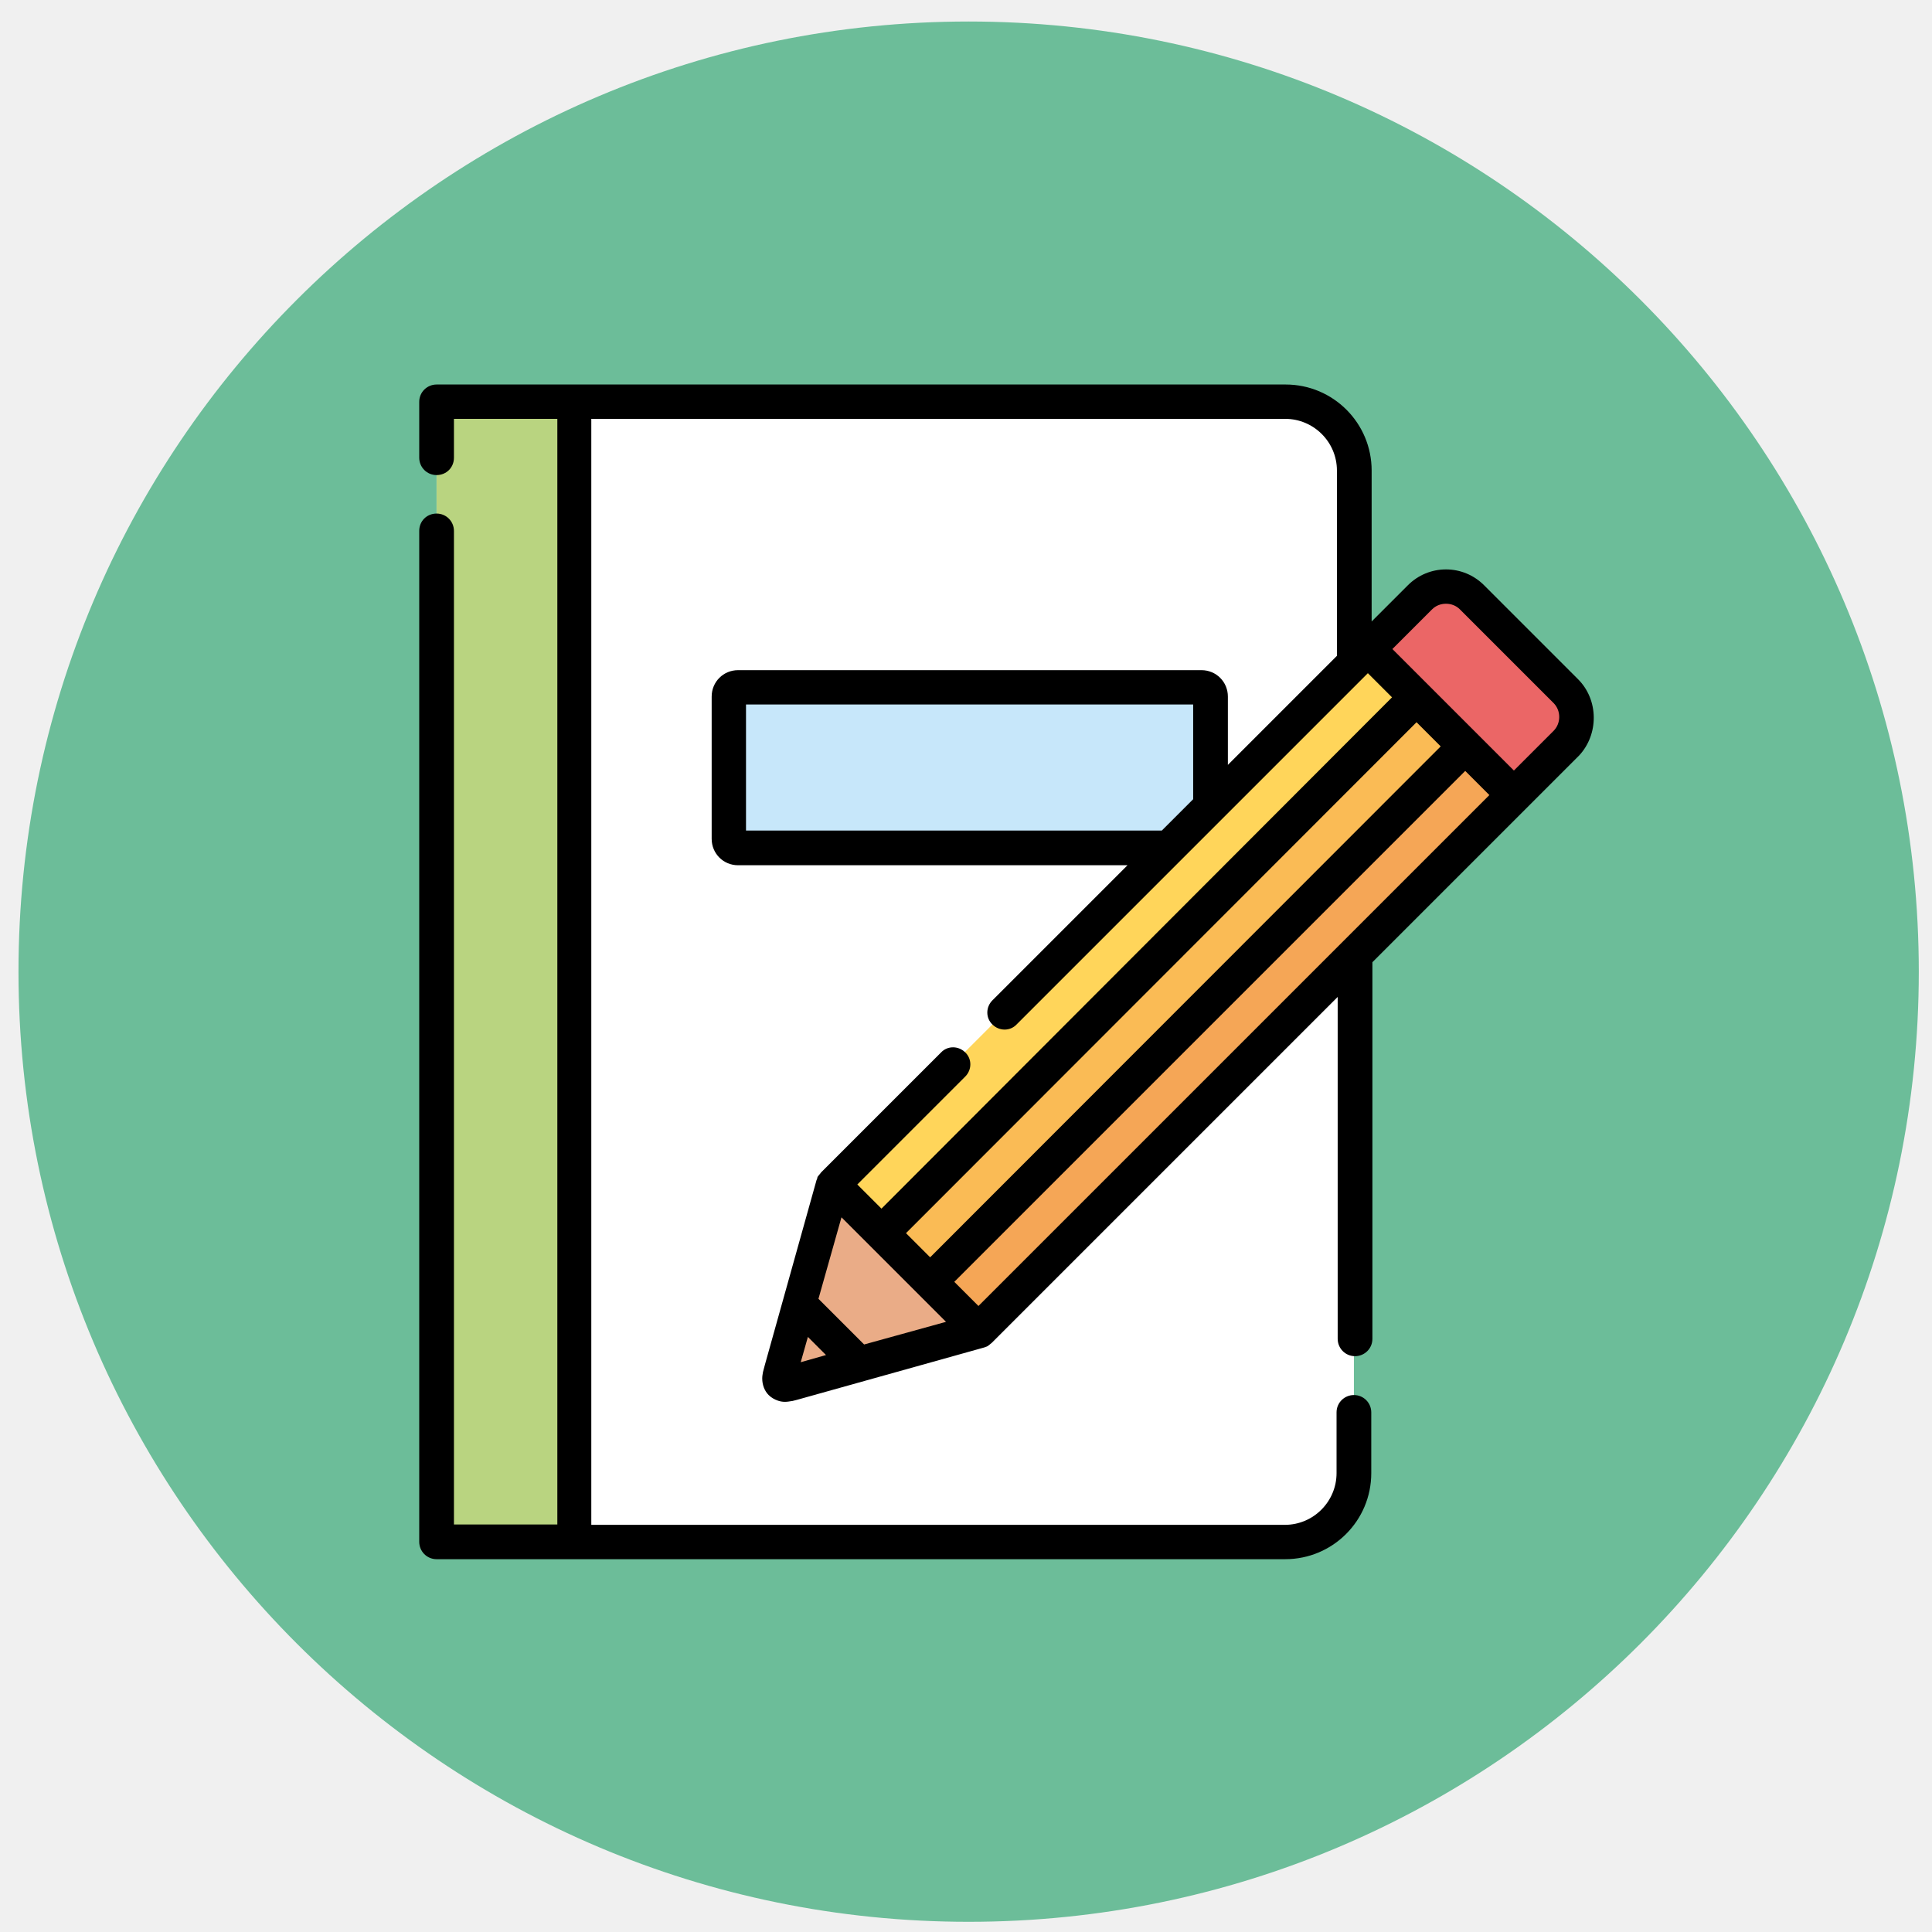
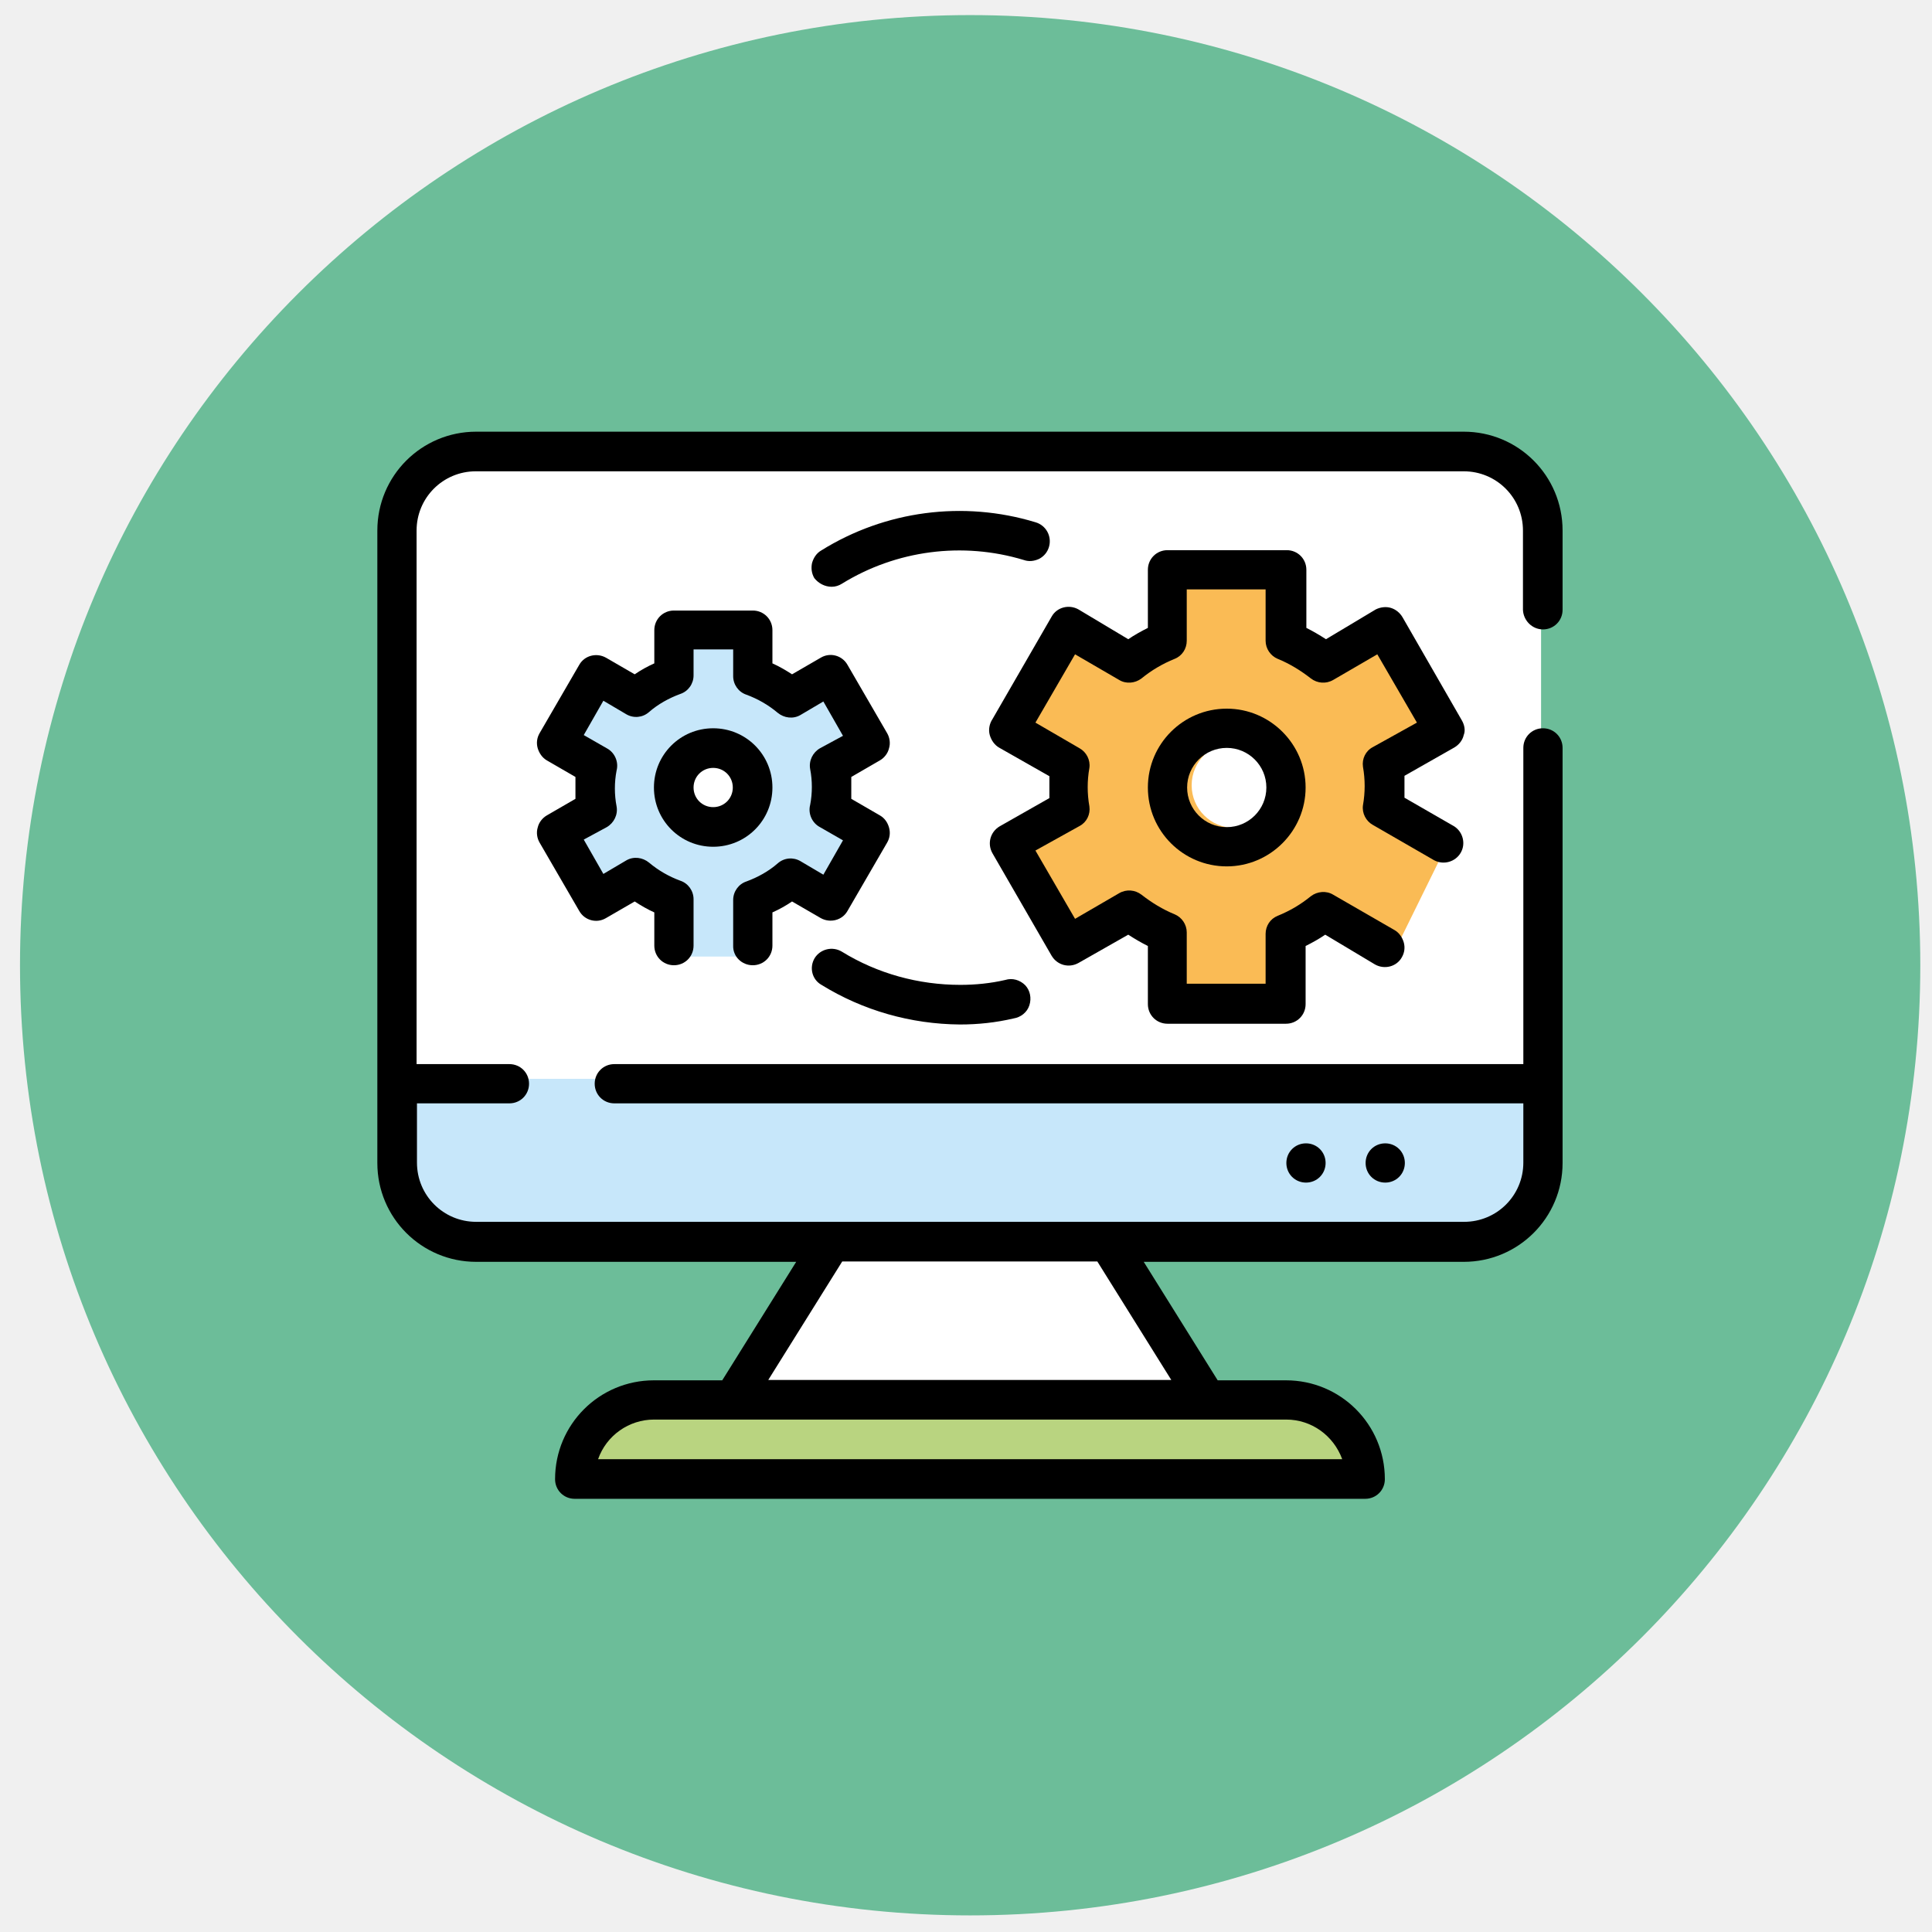
<svg xmlns="http://www.w3.org/2000/svg" version="1.1" id="Capa_1" x="0px" y="0px" viewBox="0 0 512 512" style="enable-background:new 0 0 512 512;" xml:space="preserve">
  <style type="text/css">
	.st0{fill:#6CBD99;}
- 	.st1{fill:#FFFFFF;}
- 	.st2{fill:#B9D480;}
+ 	.st1{fill:#B9D480;}
+ 	.st2{fill:#FFFFFF;}
	.st3{fill:#C7E7FA;}
- 	.st4{fill:#EAAC87;}
- 	.st5{fill:#EB6666;}
- 	.st6{fill:#FFD55A;}
- 	.st7{fill:#FABB55;}
- 	.st8{fill:#F5A656;}
+ 	.st4{fill:#FABB55;}
</style>
-   <circle class="st0" cx="256.7" cy="257.5" r="251.8" />
  <g>
-     <path class="st1" d="M340.6,408.5H115.7V106.4h224.9c10.1,0,18.2,8.2,18.2,18.2v265.6C358.8,400.4,350.7,408.5,340.6,408.5z" />
-     <path class="st2" d="M115.7,106.4h36.5v302.1h-36.5V106.4z" />
-     <path class="st3" d="M318.4,224.7H195.6c-1.3,0-2.4-1.1-2.4-2.4v-37.7c0-1.3,1.1-2.4,2.4-2.4h122.8c1.3,0,2.4,1.1,2.4,2.4v37.7   C320.8,223.6,319.7,224.7,318.4,224.7z" />
-     <path class="st4" d="M259.3,352.5l-50.9,14.2c-0.7,0.2-1.4,0.1-1.7-0.3c-0.4-0.4-0.5-1-0.3-1.7l14.2-50.9L259.3,352.5z" />
-     <path class="st5" d="M401.2,210.7L362.5,172l13.7-13.7c3.8-3.8,10-3.8,13.8,0l24.9,24.9c3.8,3.8,3.8,10,0,13.8L401.2,210.7z" />
-     <path class="st6" d="M362.5,172l12.9,12.9L233.6,326.7l-12.9-12.9L362.5,172z" />
-     <path class="st7" d="M375.4,184.9l12.9,12.9L246.5,339.6l-12.9-12.9L375.4,184.9z" />
-     <path class="st8" d="M388.3,197.8l12.9,12.9L259.3,352.5l-12.9-12.9L388.3,197.8z" />
-     <path d="M418.2,180l-24.9-24.9c-2.7-2.7-6.3-4.2-10.1-4.2c-3.8,0-7.4,1.5-10.1,4.2l-9.6,9.6v-40c0-12.6-10.2-22.8-22.8-22.8H115.7   c-2.5,0-4.6,2-4.6,4.6v14.8c0,2.5,2,4.6,4.6,4.6s4.6-2,4.6-4.6V111h27.4v293h-27.4V140.7c0-2.5-2-4.6-4.6-4.6s-4.6,2-4.6,4.6v267.9   c0,2.5,2,4.6,4.6,4.6h224.9c12.6,0,22.8-10.2,22.8-22.8v-16.1c0-2.5-2-4.6-4.6-4.6c-2.5,0-4.6,2-4.6,4.6v16.1   c0,7.5-6.1,13.7-13.7,13.7H156.7V111h183.9c7.5,0,13.7,6.1,13.7,13.7v49.1l-28.9,28.9v-18.1c0-3.9-3.1-7-7-7H195.6   c-3.9,0-7,3.1-7,7v37.7c0,3.9,3.1,7,7,7h103.2L263,265.1c-1.8,1.8-1.8,4.7,0,6.4c1.8,1.8,4.7,1.8,6.4,0l93.1-93.1l6.4,6.4   L233.6,320.3l-6.4-6.4l28.6-28.6c1.8-1.8,1.8-4.7,0-6.4c-1.8-1.8-4.7-1.8-6.4,0l-31.8,31.8c-0.1,0.1-0.2,0.3-0.3,0.4   c0,0,0,0.1-0.1,0.1c-0.1,0.1-0.2,0.2-0.3,0.4c0,0,0,0.1-0.1,0.1c-0.1,0.1-0.2,0.3-0.2,0.4c0,0,0,0,0,0.1c-0.1,0.2-0.1,0.4-0.2,0.5   c0,0,0,0,0,0l-13.7,49l-0.5,1.9c0,0,0,0,0,0c0,0,0,0,0,0c-0.1,0.6-0.2,1.1-0.2,1.7c0,1.7,0.6,3.3,1.7,4.4c0.7,0.7,1.6,1.2,2.5,1.5   c0.6,0.2,1.2,0.3,1.8,0.3c0.6,0,1.2-0.1,1.8-0.2c0,0,0,0,0.1,0l1.2-0.3l49.7-13.9c0,0,0,0,0,0c0.2-0.1,0.4-0.1,0.5-0.2   c0,0,0,0,0.1,0c0.1-0.1,0.3-0.1,0.4-0.2c0,0,0.1,0,0.1-0.1c0.1-0.1,0.3-0.2,0.4-0.3c0,0,0.1,0,0.1-0.1c0.1-0.1,0.3-0.2,0.4-0.3   l91.7-91.7v90.6c0,2.5,2,4.6,4.6,4.6c2.5,0,4.6-2,4.6-4.6V255l54.8-54.8C423.7,194.6,423.7,185.5,418.2,180z M197.7,220.1v-33.4   h118.5v25.1l-8.3,8.3H197.7z M375.4,191.4l6.4,6.4L246.5,333.2l-6.4-6.4L375.4,191.4z M229,356.3l-12.1-12.1l6.1-21.6l27.7,27.7   L229,356.3z M214.1,354.3l4.8,4.8l-6.7,1.9L214.1,354.3z M388.3,204.3l6.4,6.4L259.3,346.1l-6.4-6.4 M411.7,193.7l-10.5,10.5   L369,172l10.5-10.5c1-1,2.3-1.5,3.7-1.5c1.4,0,2.7,0.5,3.7,1.5l24.9,24.9C413.7,188.4,413.7,191.7,411.7,193.7z" />
+     <circle class="st0" cx="257.1" cy="255.8" r="251.8" />
+     <g>
+       <polygon class="st1" points="153.5,391.6 360.1,391.6 352.6,373.2 164.8,373.7   " />
+       <polygon class="st2" points="221.7,330.4 196.3,368.1 317.3,370.4 295.1,328.1   " />
+       <path class="st2" d="M392.4,329H120.8c-9.4,0-17-7.6-17-17V135.7c0-9.4,7.6-17,17-17h271.6c9.4,0,16,7.6,16,17v176.4    C408.4,321.4,401.8,329,392.4,329z" />
+       <polygon class="st3" points="179.6,253.5 200.8,253.5 200.1,239.4 209.6,235.1 220.6,239.7 229.7,221 221.6,214 218.8,202     229.7,198.1 221.3,181.1 209.3,183.6 198,178.3 196.9,167 177.9,166.7 174.3,182.2 163.7,183.2 155.3,181.1 146.8,195.6     156.7,204.4 156.3,215.7 148.2,222.4 155.3,235.5 172.2,232.7   " />
+       <circle class="st2" cx="188.9" cy="208.8" r="8.3" />
+       <polygon class="st4" points="314.4,269.2 343.4,269.2 342.4,249.9 355.5,244.1 370.4,250.4 383,224.8 371.9,215.2 368,198.7     383,193.4 371.4,170.3 355,173.6 339.5,166.4 338.1,151 312,150.5 307.2,171.7 292.7,173.2 281.1,170.3 269.6,190.1 283.1,202.1     282.6,217.6 271.5,226.7 281.1,244.6 304.3,240.7   " />
+       <circle class="st2" cx="327.1" cy="208.1" r="11.3" />
+       <path class="st3" d="M395,326.8H118.5c-7.5,0-13.5-6-13.5-13.5v-13.9c0-7.5,6-13.5,13.5-13.5H395c7.5,0,13.5,6,13.5,13.5v13.9    C408.5,320.7,402.5,326.8,395,326.8z" />
+       <g>
+         <path d="M408.9,166.8c2.9,0,5.2-2.3,5.2-5.2v-21c0-14.5-11.7-26.2-26.2-26.2H126.2c-14.5,0-26.2,11.7-26.2,26.2v167.6     c0,14.5,11.7,26.2,26.2,26.2H211l-19.6,31.4h-18.1c-14.5,0-26.2,11.7-26.2,26.2c0,2.9,2.3,5.2,5.2,5.2h209.5     c2.9,0,5.2-2.3,5.2-5.2c0-14.5-11.7-26.2-26.2-26.2h-18.1l-19.6-31.4h84.8c14.5,0,26.2-11.7,26.2-26.2v-110     c0-2.9-2.3-5.2-5.2-5.2s-5.2,2.3-5.2,5.2V282H162.8c-2.9,0-5.2,2.3-5.2,5.2c0,2.9,2.3,5.2,5.2,5.2h240.9v15.7     c0,8.7-7,15.7-15.7,15.7H126.2c-8.7,0-15.7-7-15.7-15.7v-15.7H135c2.9,0,5.2-2.3,5.2-5.2c0-2.9-2.3-5.2-5.2-5.2h-24.6V140.6     c0-8.7,7-15.7,15.7-15.7h261.8c8.7,0,15.7,7,15.7,15.7v21C403.7,164.4,406,166.8,408.9,166.8z M355.7,386.7H158.5     c2.2-6.3,8.2-10.5,14.8-10.5h167.6C347.5,376.2,353.4,380.4,355.7,386.7z M290.8,334.3l19.6,31.4H203.6l19.6-31.4H290.8z" />
+         <path d="M372.3,308.2c0,2.9-2.3,5.2-5.2,5.2s-5.2-2.3-5.2-5.2c0-2.9,2.3-5.2,5.2-5.2S372.3,305.3,372.3,308.2z" />
+         <path d="M351.3,308.2c0,2.9-2.3,5.2-5.2,5.2s-5.2-2.3-5.2-5.2c0-2.9,2.3-5.2,5.2-5.2S351.3,305.3,351.3,308.2z" />
+         <path d="M199.5,255.8c2.9,0,5.2-2.3,5.2-5.2v-8.8c1.8-0.8,3.6-1.8,5.2-2.9l7.6,4.4c2.5,1.4,5.7,0.6,7.1-1.9l10.5-18.1     c0.7-1.2,0.9-2.6,0.5-4s-1.2-2.5-2.4-3.2l-7.6-4.4c0-1,0-1.9,0-2.9s0-1.9,0-2.9l7.6-4.4c1.2-0.7,2.1-1.9,2.4-3.2     c0.4-1.3,0.2-2.8-0.5-4l-10.5-18.1c-1.4-2.5-4.6-3.4-7.1-1.9l-7.6,4.4c-1.7-1.1-3.4-2.1-5.2-2.9V167c0-2.9-2.3-5.2-5.2-5.2h-20.9     c-2.9,0-5.2,2.3-5.2,5.2v8.8c-1.8,0.8-3.6,1.8-5.2,2.9l-7.6-4.4c-2.5-1.4-5.7-0.6-7.1,1.9L143,194.3c-0.7,1.2-0.9,2.6-0.5,4     c0.4,1.3,1.2,2.5,2.4,3.2l7.6,4.4v2.9v2.9l-7.6,4.4c-1.2,0.7-2.1,1.9-2.4,3.2c-0.4,1.3-0.2,2.8,0.5,4l10.5,18.1     c1.4,2.5,4.6,3.4,7.1,1.9l7.6-4.4c1.7,1.1,3.4,2.1,5.2,2.9v8.8c0,2.9,2.3,5.2,5.2,5.2s5.2-2.3,5.2-5.2v-12.3     c0-2.2-1.4-4.2-3.5-4.9c-3-1.1-5.8-2.7-8.3-4.8c-1.7-1.4-4.1-1.7-6-0.6l-6.1,3.6l-5.2-9.1l6.1-3.3c1.9-1.1,3-3.3,2.6-5.5     c-0.6-3.1-0.6-6.4,0-9.5c0.6-2.3-0.5-4.8-2.6-5.9l-6.1-3.5l5.2-9.1l6.1,3.6c1.9,1.1,4.3,0.9,6-0.6c2.4-2.1,5.3-3.7,8.3-4.8     c2.1-0.7,3.5-2.7,3.5-4.9v-6.9h10.5v7.1c0,2.2,1.4,4.2,3.5,4.9c3,1.1,5.8,2.7,8.3,4.8c1.7,1.4,4.1,1.7,6,0.6l6.1-3.6l5.2,9.1     l-6.1,3.3c-1.9,1.1-3,3.3-2.6,5.5c0.6,3.1,0.6,6.4,0,9.5c-0.6,2.3,0.5,4.8,2.6,5.9l6.1,3.5l-5.2,9.1l-6.1-3.6     c-1.9-1.1-4.3-0.9-6,0.6c-2.4,2.1-5.3,3.7-8.3,4.8c-2.1,0.7-3.5,2.7-3.5,4.9v12.1C194.2,253.5,196.6,255.8,199.5,255.8z" />
+         <path d="M204.7,208.7c0-8.7-7-15.7-15.7-15.7s-15.7,7-15.7,15.7s7,15.7,15.7,15.7S204.7,217.4,204.7,208.7z M189,213.9     c-2.9,0-5.2-2.3-5.2-5.2s2.3-5.2,5.2-5.2s5.2,2.3,5.2,5.2S191.9,213.9,189,213.9z" />
+         <path d="M304.2,208.7c0,11.6,9.4,20.9,20.9,20.9s20.9-9.4,20.9-20.9s-9.4-20.9-20.9-20.9S304.2,197.1,304.2,208.7z M335.6,208.7     c0,5.8-4.7,10.5-10.5,10.5s-10.5-4.7-10.5-10.5s4.7-10.5,10.5-10.5S335.6,202.9,335.6,208.7z" />
+         <path d="M387.4,190.9l-15.7-27.3c-0.7-1.2-1.8-2.1-3.1-2.5s-2.8-0.2-4,0.4l-13.2,7.9c-1.7-1.1-3.4-2.1-5.2-3V151     c0-2.9-2.3-5.2-5.2-5.2h-31.6c-2.9,0-5.2,2.3-5.2,5.2v15.4c-1.8,0.9-3.6,1.9-5.2,3l-13.2-7.9c-2.5-1.4-5.7-0.6-7.1,1.9L263,190.6     c-0.8,1.2-1.1,2.8-0.7,4.2c0.4,1.4,1.3,2.7,2.6,3.4l13.2,7.5v2.9v2.9l-13.2,7.5c-2.5,1.5-3.3,4.6-1.9,7.1l15.7,27.2     c1.5,2.5,4.6,3.3,7.1,1.9l13.2-7.5c1.7,1.1,3.4,2.1,5.2,3v15.4c0,2.9,2.3,5.2,5.2,5.2h31.4c2.9,0,5.2-2.3,5.2-5.2v-15.4     c1.8-0.9,3.6-1.9,5.2-3l13.2,7.9c2.5,1.4,5.7,0.6,7.1-1.9c0.7-1.2,0.9-2.6,0.5-4c-0.4-1.3-1.2-2.5-2.4-3.2l-16.3-9.4     c-1.8-1.1-4.2-0.9-5.9,0.4c-2.7,2.2-5.6,3.9-8.8,5.2c-2,0.8-3.2,2.7-3.2,4.8v13.2h-20.9v-13.6c0-2.1-1.3-4-3.2-4.8     c-3.2-1.3-6.1-3.1-8.8-5.2c-1.7-1.3-4-1.5-5.9-0.4l-11.7,6.8l-10.5-18.1l11.7-6.5c1.9-1,2.9-3.1,2.6-5.2c-0.6-3.4-0.6-6.8,0-10.2     c0.3-2.1-0.8-4.2-2.6-5.2l-11.7-6.8l10.5-18.1l11.7,6.8c1.8,1.1,4.2,0.9,5.9-0.4c2.7-2.2,5.6-3.9,8.8-5.2c2-0.8,3.2-2.7,3.2-4.8     v-13.6h20.9v13.6c0,2.1,1.3,4,3.2,4.8c3.2,1.3,6.1,3.1,8.8,5.2c1.7,1.3,4,1.5,5.9,0.4l11.7-6.8l10.5,18.1l-11.7,6.5     c-1.9,1-2.9,3.1-2.6,5.2c0.6,3.4,0.6,6.8,0,10.2c-0.3,2.1,0.8,4.2,2.6,5.2l16.3,9.4c2.5,1.3,5.6,0.4,7-2s0.6-5.5-1.7-7l-13.2-7.6     c0-1,0-2,0-2.9s0-1.9,0-2.9l13.2-7.5c1.2-0.7,2.2-1.9,2.5-3.3C388.4,193.6,388.1,192.1,387.4,190.9z" />
+         <path d="M220.4,155.5c1,0,1.9-0.3,2.7-0.8c14.4-8.9,32-11.2,48.2-6.3c1.4,0.5,2.8,0.3,4.1-0.3c1.3-0.7,2.2-1.8,2.6-3.2     c0.8-2.8-0.8-5.7-3.6-6.5c-19.1-5.8-39.8-3.1-56.8,7.5c-1.2,0.7-2,1.9-2.4,3.3c-0.3,1.4-0.1,2.8,0.6,4     C216.9,154.6,218.6,155.5,220.4,155.5z" />
+         <path d="M217.7,261c11,6.8,23.7,10.4,36.7,10.5c4.8,0,9.5-0.5,14.2-1.6c1.9-0.3,3.6-1.6,4.2-3.5c0.6-1.9,0.2-3.9-1.1-5.3     c-1.4-1.4-3.4-2-5.3-1.4c-3.9,0.9-7.9,1.3-11.9,1.3c-11.1,0-22-3-31.4-8.8c-2.5-1.5-5.7-0.7-7.2,1.7     C214.4,256.4,215.2,259.6,217.7,261z" />
+       </g>
+     </g>
  </g>
</svg>
